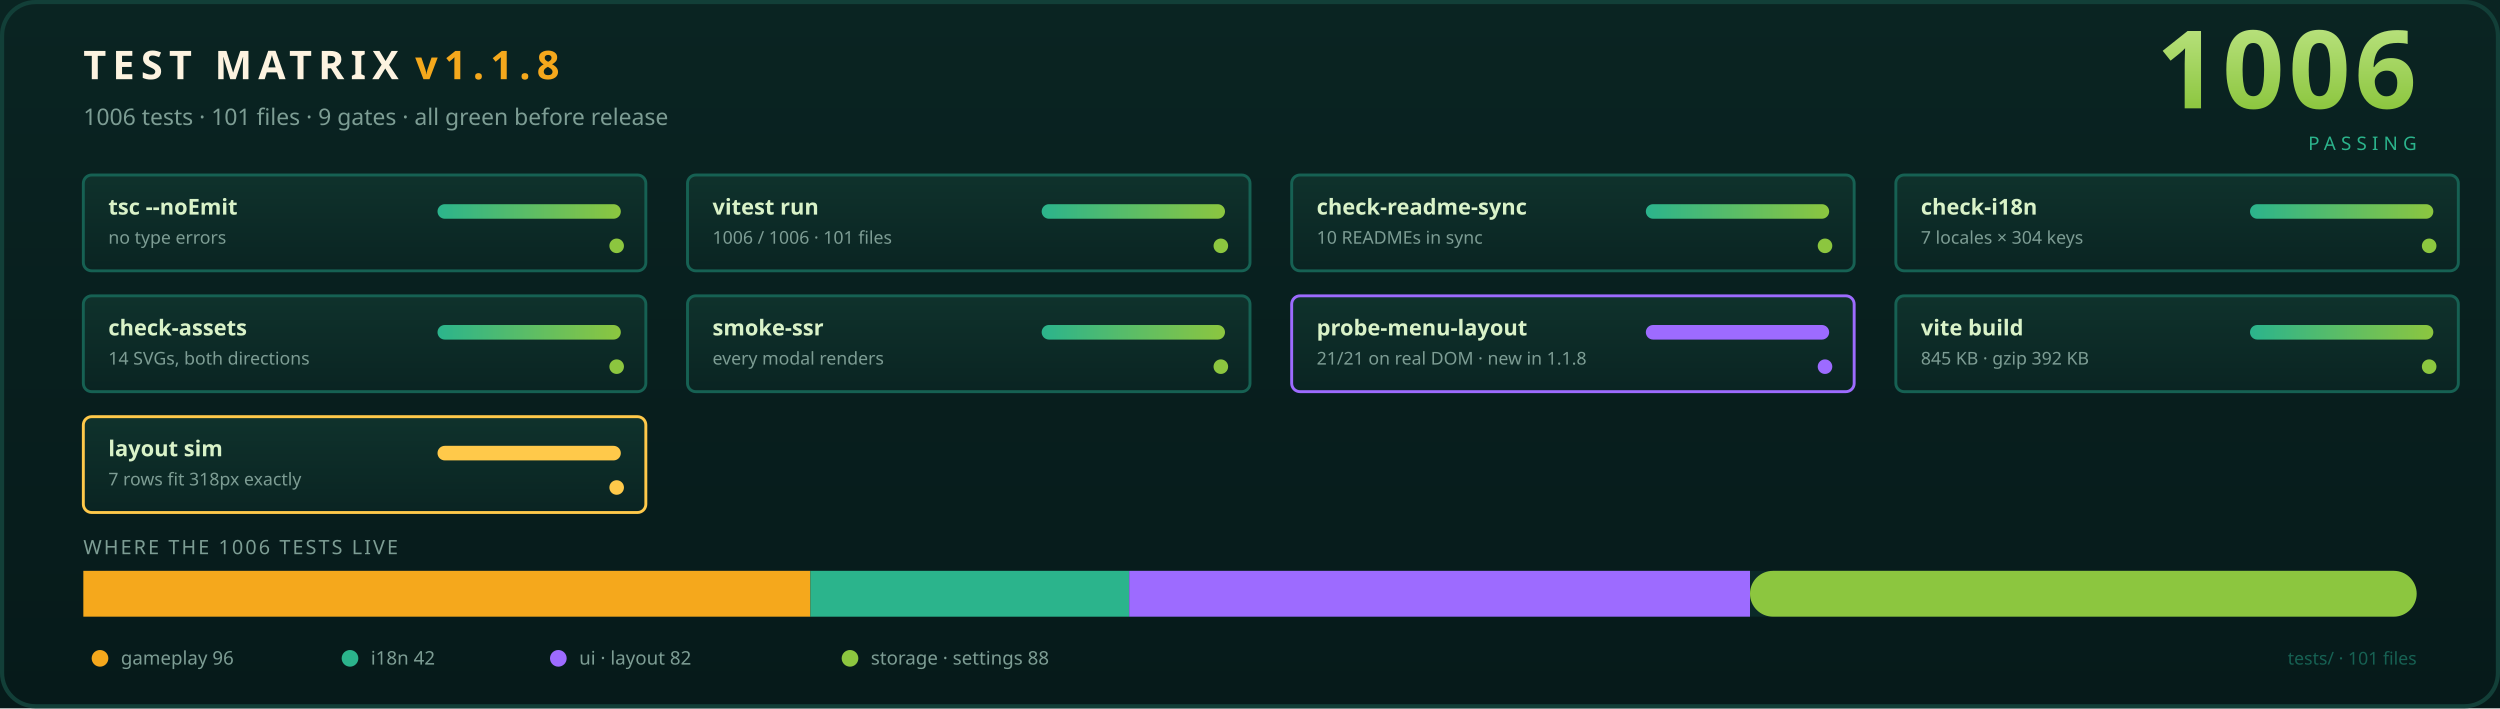
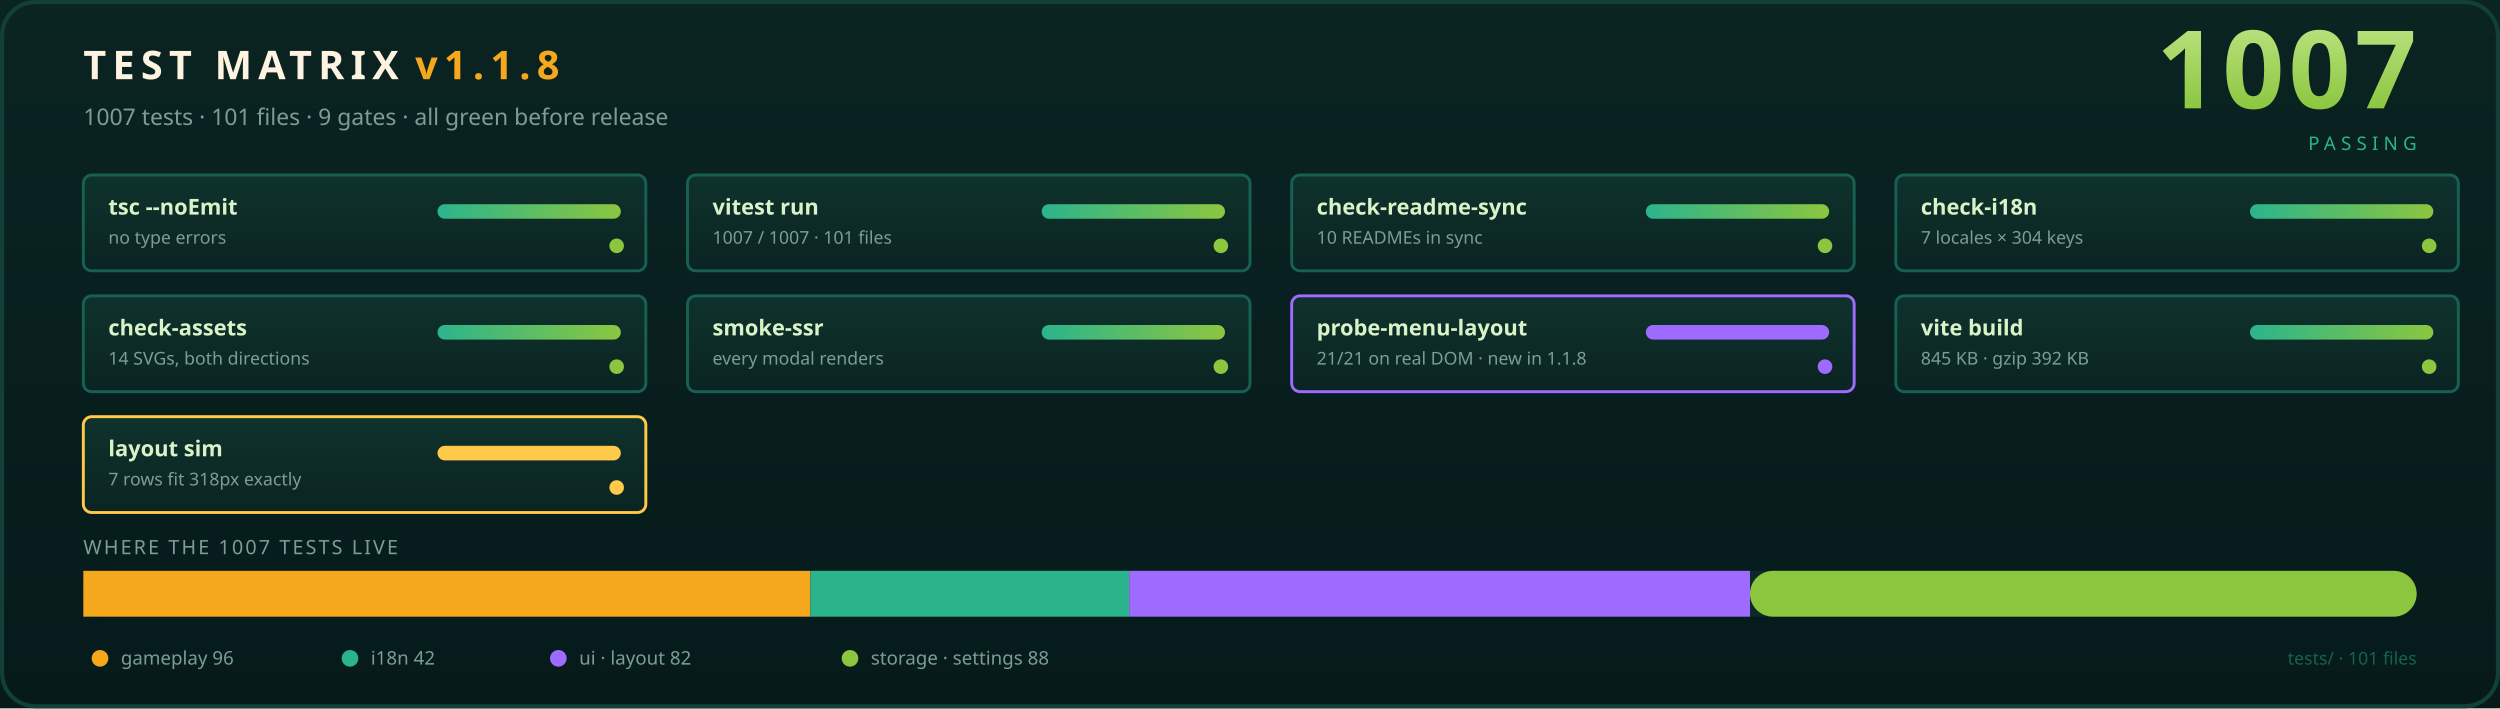
- <svg xmlns="http://www.w3.org/2000/svg" viewBox="0 0 1200 340" role="img" aria-label="Ma trận kiểm thử Lọ Chéo v1.1.8 — 1006 test trên 101 file, 9 cổng kiểm tra, phân bố theo nhóm (hoạt họa SMIL)">
+ <svg xmlns="http://www.w3.org/2000/svg" viewBox="0 0 1200 340" role="img" aria-label="Ma trận kiểm thử Lọ Chéo v1.1.8 — 1007 test trên 101 file, 9 cổng kiểm tra, phân bố theo nhóm (hoạt họa SMIL)">
  <defs>
    <filter id="tm-glow" x="-40%" y="-40%" width="180%" height="180%">
      <feGaussianBlur stdDeviation="4" result="b" />
      <feMerge>
        <feMergeNode in="b" />
        <feMergeNode in="SourceGraphic" />
      </feMerge>
    </filter>
    <linearGradient id="tmBg" x1="0" y1="0" x2="0" y2="1">
      <stop offset="0" stop-color="#0a2422" />
      <stop offset="1" stop-color="#061a1a" />
    </linearGradient>
    <linearGradient id="tmCard" x1="0" y1="0" x2="0" y2="1">
      <stop offset="0" stop-color="#0f322c" />
      <stop offset="1" stop-color="#0a2422" />
    </linearGradient>
    <linearGradient id="tmBar" x1="0" y1="0" x2="1" y2="0">
      <stop offset="0" stop-color="#2bb48c" />
      <stop offset="1" stop-color="#8cc63f" />
    </linearGradient>
    <linearGradient id="tmBig" x1="0" y1="0" x2="0" y2="1">
      <stop offset="0" stop-color="#b6e07a" />
      <stop offset="1" stop-color="#8cc63f" />
    </linearGradient>
  </defs>
  <rect width="1200" height="340" fill="url(#tmBg)" />
  <rect x="1" y="1" width="1198" height="338" rx="16" fill="none" stroke="#123f38" stroke-width="2" />
  <text x="40" y="38" font-family="'Arial Black','Bungee',sans-serif" font-weight="900" font-size="19" letter-spacing="3" fill="#fdf3e0">TEST MATRIX <tspan fill="#f5a81c">v1.1.8</tspan>
  </text>
-   <text x="40" y="60" font-family="system-ui,sans-serif" font-size="11" fill="#7d9d94">1006 tests · 101 files · 9 gates · all green before release</text>
-   <text x="1160" y="52" text-anchor="end" font-family="'Arial Black','Bungee',sans-serif" font-weight="900" font-size="52" fill="url(#tmBig)" letter-spacing="2">1006</text>
+   <text x="40" y="60" font-family="system-ui,sans-serif" font-size="11" fill="#7d9d94">1007 tests · 101 files · 9 gates · all green before release</text>
+   <text x="1160" y="52" text-anchor="end" font-family="'Arial Black','Bungee',sans-serif" font-weight="900" font-size="52" fill="url(#tmBig)" letter-spacing="2">1007</text>
  <text x="1160" y="72" text-anchor="end" font-family="system-ui,sans-serif" font-size="9" letter-spacing="2.5" fill="#2bb48c">PASSING</text>
  <g font-family="system-ui,sans-serif">
    <g transform="translate(40,84)">
      <rect width="270" height="46" rx="4" fill="url(#tmCard)" stroke="#166153" stroke-width="1.4" />
      <text x="12" y="19" font-size="10.5" fill="#d9f2c8" font-weight="700">tsc --noEmit</text>
      <text x="12" y="33" font-size="8.5" fill="#7d9d94">no type errors</text>
      <rect x="170" y="14" width="88" height="7" rx="3.5" fill="#0b2a28" />
      <rect x="170" y="14" width="88" height="7" rx="3.5" fill="url(#tmBar)">
        <animate attributeName="opacity" values="0.6;1;1;0.6" dur="9s" repeatCount="indefinite" />
      </rect>
      <circle cx="256" cy="34" r="3.5" fill="#8cc63f">
        <animate attributeName="opacity" values="1;0.3;1" dur="2.4s" repeatCount="indefinite" />
      </circle>
    </g>
    <g transform="translate(330,84)">
      <rect width="270" height="46" rx="4" fill="url(#tmCard)" stroke="#166153" stroke-width="1.4" />
      <text x="12" y="19" font-size="10.5" fill="#d9f2c8" font-weight="700">vitest run</text>
-       <text x="12" y="33" font-size="8.5" fill="#7d9d94">1006 / 1006 · 101 files</text>
+       <text x="12" y="33" font-size="8.5" fill="#7d9d94">1007 / 1007 · 101 files</text>
      <rect x="170" y="14" width="88" height="7" rx="3.5" fill="#0b2a28" />
      <rect x="170" y="14" width="88" height="7" rx="3.5" fill="url(#tmBar)">
        <animate attributeName="opacity" values="0.6;1;1;0.6" dur="9s" begin="0.6s" repeatCount="indefinite" />
      </rect>
      <circle cx="256" cy="34" r="3.5" fill="#8cc63f">
        <animate attributeName="opacity" values="1;0.3;1" dur="2.4s" begin="0.3s" repeatCount="indefinite" />
      </circle>
    </g>
    <g transform="translate(620,84)">
      <rect width="270" height="46" rx="4" fill="url(#tmCard)" stroke="#166153" stroke-width="1.4" />
      <text x="12" y="19" font-size="10.5" fill="#d9f2c8" font-weight="700">check-readme-sync</text>
      <text x="12" y="33" font-size="8.5" fill="#7d9d94">10 READMEs in sync</text>
      <rect x="170" y="14" width="88" height="7" rx="3.5" fill="#0b2a28" />
      <rect x="170" y="14" width="88" height="7" rx="3.5" fill="url(#tmBar)">
        <animate attributeName="opacity" values="0.6;1;1;0.6" dur="9s" begin="1.2s" repeatCount="indefinite" />
      </rect>
      <circle cx="256" cy="34" r="3.5" fill="#8cc63f">
        <animate attributeName="opacity" values="1;0.3;1" dur="2.4s" begin="0.6s" repeatCount="indefinite" />
      </circle>
    </g>
    <g transform="translate(910,84)">
      <rect width="270" height="46" rx="4" fill="url(#tmCard)" stroke="#166153" stroke-width="1.4" />
      <text x="12" y="19" font-size="10.5" fill="#d9f2c8" font-weight="700">check-i18n</text>
      <text x="12" y="33" font-size="8.5" fill="#7d9d94">7 locales × 304 keys</text>
      <rect x="170" y="14" width="88" height="7" rx="3.5" fill="#0b2a28" />
      <rect x="170" y="14" width="88" height="7" rx="3.5" fill="url(#tmBar)">
        <animate attributeName="opacity" values="0.6;1;1;0.6" dur="9s" begin="1.8s" repeatCount="indefinite" />
      </rect>
      <circle cx="256" cy="34" r="3.5" fill="#8cc63f">
        <animate attributeName="opacity" values="1;0.3;1" dur="2.4s" begin="0.9s" repeatCount="indefinite" />
      </circle>
    </g>
    <g transform="translate(40,142)">
      <rect width="270" height="46" rx="4" fill="url(#tmCard)" stroke="#166153" stroke-width="1.4" />
      <text x="12" y="19" font-size="10.5" fill="#d9f2c8" font-weight="700">check-assets</text>
      <text x="12" y="33" font-size="8.5" fill="#7d9d94">14 SVGs, both directions</text>
      <rect x="170" y="14" width="88" height="7" rx="3.5" fill="#0b2a28" />
      <rect x="170" y="14" width="88" height="7" rx="3.5" fill="url(#tmBar)">
        <animate attributeName="opacity" values="0.6;1;1;0.6" dur="9s" begin="2.4s" repeatCount="indefinite" />
      </rect>
      <circle cx="256" cy="34" r="3.5" fill="#8cc63f">
        <animate attributeName="opacity" values="1;0.3;1" dur="2.4s" begin="1.2s" repeatCount="indefinite" />
      </circle>
    </g>
    <g transform="translate(330,142)">
      <rect width="270" height="46" rx="4" fill="url(#tmCard)" stroke="#166153" stroke-width="1.4" />
      <text x="12" y="19" font-size="10.5" fill="#d9f2c8" font-weight="700">smoke-ssr</text>
      <text x="12" y="33" font-size="8.5" fill="#7d9d94">every modal renders</text>
      <rect x="170" y="14" width="88" height="7" rx="3.5" fill="#0b2a28" />
      <rect x="170" y="14" width="88" height="7" rx="3.5" fill="url(#tmBar)">
        <animate attributeName="opacity" values="0.6;1;1;0.6" dur="9s" begin="3s" repeatCount="indefinite" />
      </rect>
      <circle cx="256" cy="34" r="3.5" fill="#8cc63f">
        <animate attributeName="opacity" values="1;0.3;1" dur="2.4s" begin="1.5s" repeatCount="indefinite" />
      </circle>
    </g>
    <g transform="translate(620,142)">
      <rect width="270" height="46" rx="4" fill="url(#tmCard)" stroke="#9d6bff" stroke-width="1.4" />
      <text x="12" y="19" font-size="10.5" fill="#d9f2c8" font-weight="700">probe-menu-layout</text>
      <text x="12" y="33" font-size="8.5" fill="#7d9d94">21/21 on real DOM · new in 1.1.8</text>
      <rect x="170" y="14" width="88" height="7" rx="3.5" fill="#0b2a28" />
      <rect x="170" y="14" width="88" height="7" rx="3.5" fill="#9d6bff" />
      <circle cx="256" cy="34" r="3.5" fill="#9d6bff">
        <animate attributeName="opacity" values="1;0.3;1" dur="2.4s" begin="1.8s" repeatCount="indefinite" />
      </circle>
    </g>
    <g transform="translate(910,142)">
      <rect width="270" height="46" rx="4" fill="url(#tmCard)" stroke="#166153" stroke-width="1.4" />
      <text x="12" y="19" font-size="10.5" fill="#d9f2c8" font-weight="700">vite build</text>
      <text x="12" y="33" font-size="8.5" fill="#7d9d94">845 KB · gzip 392 KB</text>
      <rect x="170" y="14" width="88" height="7" rx="3.5" fill="#0b2a28" />
      <rect x="170" y="14" width="88" height="7" rx="3.5" fill="url(#tmBar)">
        <animate attributeName="opacity" values="0.6;1;1;0.6" dur="9s" begin="4.2s" repeatCount="indefinite" />
      </rect>
      <circle cx="256" cy="34" r="3.5" fill="#8cc63f">
        <animate attributeName="opacity" values="1;0.3;1" dur="2.4s" begin="2.1s" repeatCount="indefinite" />
      </circle>
    </g>
    <g transform="translate(40,200)">
      <rect width="270" height="46" rx="4" fill="url(#tmCard)" stroke="#ffc94a" stroke-width="1.4" />
      <text x="12" y="19" font-size="10.5" fill="#d9f2c8" font-weight="700">layout sim</text>
      <text x="12" y="33" font-size="8.5" fill="#7d9d94">7 rows fit 318px exactly</text>
      <rect x="170" y="14" width="88" height="7" rx="3.5" fill="#0b2a28" />
      <rect x="170" y="14" width="88" height="7" rx="3.5" fill="#ffc94a" />
      <circle cx="256" cy="34" r="3.5" fill="#ffc94a">
        <animate attributeName="opacity" values="1;0.3;1" dur="2.4s" begin="2.4s" repeatCount="indefinite" />
      </circle>
    </g>
  </g>
-   <text x="40" y="266" font-family="system-ui,sans-serif" font-size="9.5" letter-spacing="1" fill="#7d9d94">WHERE THE 1006 TESTS LIVE</text>
+   <text x="40" y="266" font-family="system-ui,sans-serif" font-size="9.5" letter-spacing="1" fill="#7d9d94">WHERE THE 1007 TESTS LIVE</text>
  <g transform="translate(40,274)">
    <rect width="1120" height="22" rx="11" fill="#0b2a28" />
    <rect x="0" y="0" width="349" height="22" fill="#f5a81c">
      <animate attributeName="opacity" values="0.55;1;1;0.55" dur="9s" begin="0s" repeatCount="indefinite" />
    </rect>
    <rect x="349" y="0" width="153" height="22" fill="#2bb48c">
      <animate attributeName="opacity" values="0.55;1;1;0.55" dur="9s" begin="0.8s" repeatCount="indefinite" />
    </rect>
    <rect x="502" y="0" width="298" height="22" fill="#9d6bff">
      <animate attributeName="opacity" values="0.55;1;1;0.55" dur="9s" begin="1.6s" repeatCount="indefinite" />
    </rect>
    <rect x="800" y="0" width="320" height="22" rx="11" fill="#8cc63f">
      <animate attributeName="opacity" values="0.55;1;1;0.55" dur="9s" begin="2.4s" repeatCount="indefinite" />
    </rect>
  </g>
  <g font-family="system-ui,sans-serif" font-size="9" fill="#7d9d94">
    <circle cx="48" cy="316" r="4" fill="#f5a81c" />
    <text x="58" y="319">gameplay 96</text>
    <circle cx="168" cy="316" r="4" fill="#2bb48c" />
    <text x="178" y="319">i18n 42</text>
    <circle cx="268" cy="316" r="4" fill="#9d6bff" />
    <text x="278" y="319">ui · layout 82</text>
    <circle cx="408" cy="316" r="4" fill="#8cc63f" />
    <text x="418" y="319">storage · settings 88</text>
  </g>
  <text x="1160" y="319" text-anchor="end" font-family="system-ui,sans-serif" font-size="8.5" fill="#166153">tests/ · 101 files</text>
</svg>
